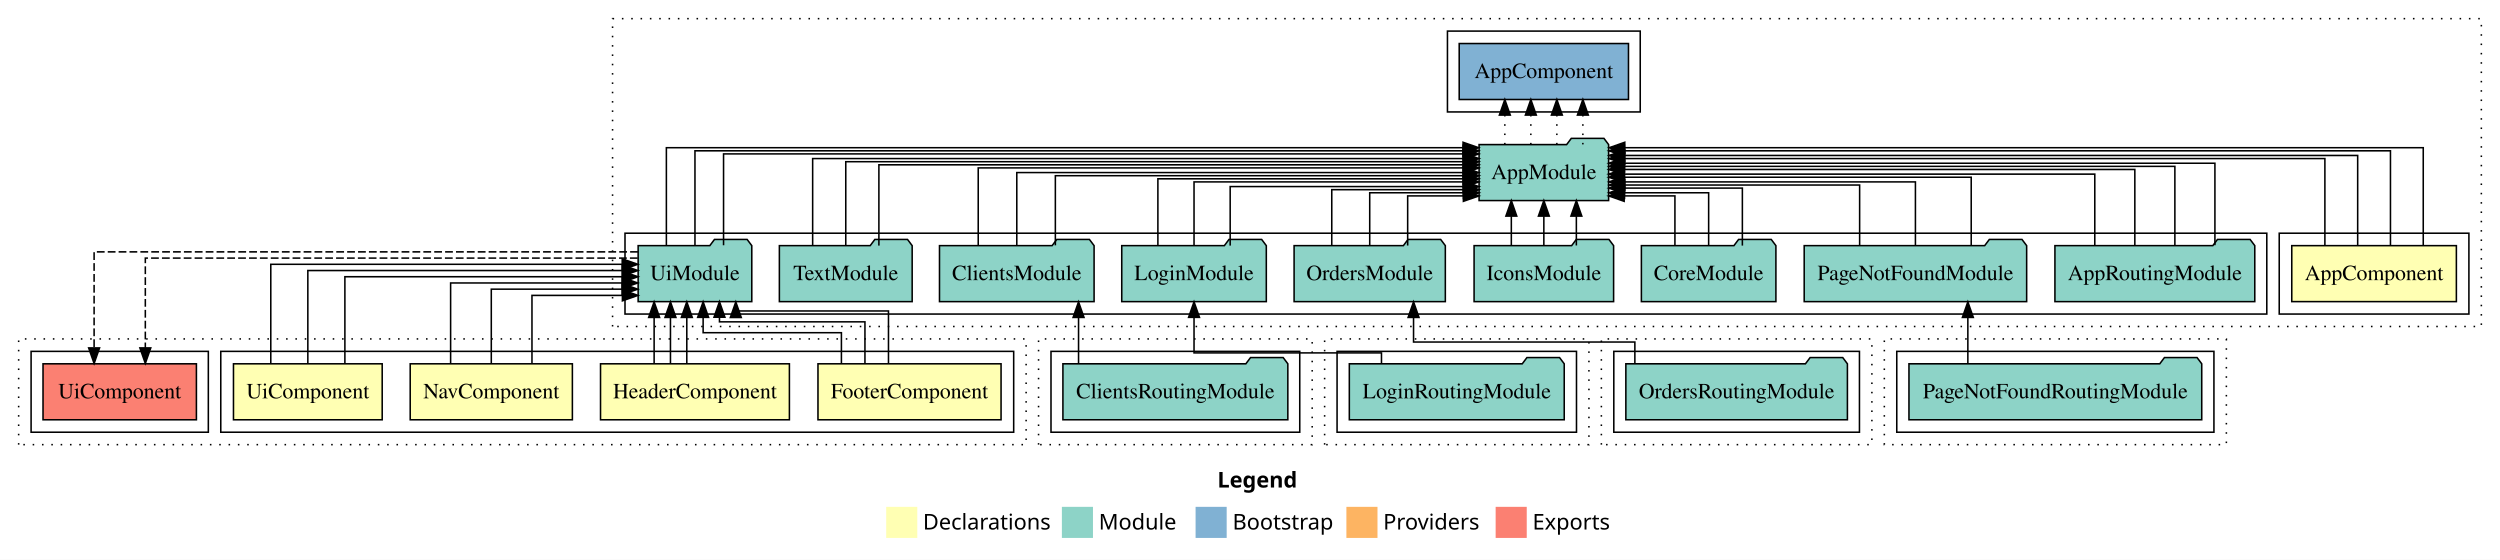
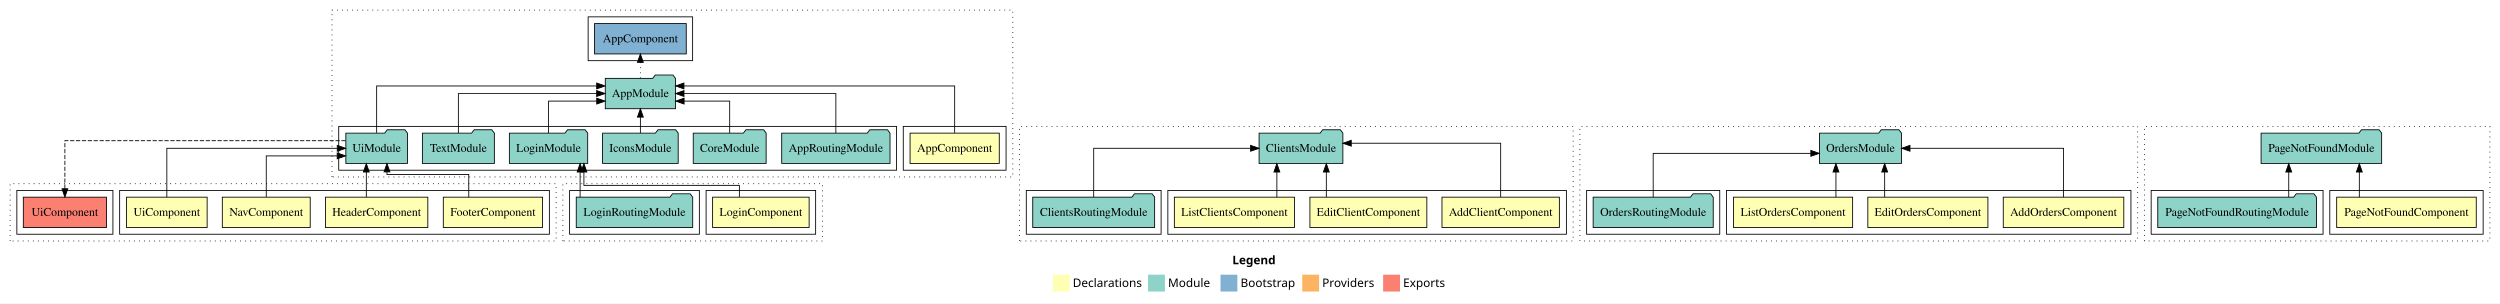
- <svg xmlns="http://www.w3.org/2000/svg" width="1608pt" height="360pt" viewBox="0.00 0.00 1608.00 360.00">
+ <svg xmlns="http://www.w3.org/2000/svg" width="2967pt" height="360pt" viewBox="0.00 0.00 2967.00 360.00">
  <g id="graph0" class="graph" transform="scale(1 1) rotate(0) translate(4 356)">
-     <polygon fill="#ffffff" stroke="transparent" points="-4,4 -4,-356 1604,-356 1604,4 -4,4" />
-     <text text-anchor="start" x="779.009" y="-42.4" font-family="sans-serif" font-weight="bold" font-size="14.00" fill="#000000">Legend</text>
-     <polygon fill="#ffffb3" stroke="transparent" points="566,-10 566,-30 586,-30 586,-10 566,-10" />
-     <text text-anchor="start" x="589.629" y="-15.4" font-family="sans-serif" font-size="14.00" fill="#000000">  Declarations</text>
-     <polygon fill="#8dd3c7" stroke="transparent" points="679,-10 679,-30 699,-30 699,-10 679,-10" />
-     <text text-anchor="start" x="702.725" y="-15.4" font-family="sans-serif" font-size="14.00" fill="#000000">  Module</text>
-     <polygon fill="#80b1d3" stroke="transparent" points="765,-10 765,-30 785,-30 785,-10 765,-10" />
-     <text text-anchor="start" x="788.781" y="-15.4" font-family="sans-serif" font-size="14.00" fill="#000000">  Bootstrap</text>
-     <polygon fill="#fdb462" stroke="transparent" points="862,-10 862,-30 882,-30 882,-10 862,-10" />
-     <text text-anchor="start" x="885.673" y="-15.4" font-family="sans-serif" font-size="14.00" fill="#000000">  Providers</text>
-     <polygon fill="#fb8072" stroke="transparent" points="958,-10 958,-30 978,-30 978,-10 958,-10" />
-     <text text-anchor="start" x="981.726" y="-15.4" font-family="sans-serif" font-size="14.00" fill="#000000">  Exports</text>
+     <polygon fill="#ffffff" stroke="transparent" points="-4,4 -4,-356 2963,-356 2963,4 -4,4" />
+     <text text-anchor="start" x="1458.509" y="-42.4" font-family="sans-serif" font-weight="bold" font-size="14.00" fill="#000000">Legend</text>
+     <polygon fill="#ffffb3" stroke="transparent" points="1245.5,-10 1245.5,-30 1265.5,-30 1265.5,-10 1245.5,-10" />
+     <text text-anchor="start" x="1269.129" y="-15.4" font-family="sans-serif" font-size="14.00" fill="#000000">  Declarations</text>
+     <polygon fill="#8dd3c7" stroke="transparent" points="1358.5,-10 1358.5,-30 1378.5,-30 1378.5,-10 1358.5,-10" />
+     <text text-anchor="start" x="1382.225" y="-15.4" font-family="sans-serif" font-size="14.00" fill="#000000">  Module</text>
+     <polygon fill="#80b1d3" stroke="transparent" points="1444.5,-10 1444.5,-30 1464.5,-30 1464.5,-10 1444.5,-10" />
+     <text text-anchor="start" x="1468.281" y="-15.4" font-family="sans-serif" font-size="14.00" fill="#000000">  Bootstrap</text>
+     <polygon fill="#fdb462" stroke="transparent" points="1541.5,-10 1541.5,-30 1561.5,-30 1561.5,-10 1541.5,-10" />
+     <text text-anchor="start" x="1565.173" y="-15.4" font-family="sans-serif" font-size="14.00" fill="#000000">  Providers</text>
+     <polygon fill="#fb8072" stroke="transparent" points="1637.5,-10 1637.5,-30 1657.5,-30 1657.5,-10 1637.5,-10" />
+     <text text-anchor="start" x="1661.226" y="-15.4" font-family="sans-serif" font-size="14.00" fill="#000000">  Exports</text>
    <g id="clust1" class="cluster">
-       <polygon fill="none" stroke="#000000" stroke-dasharray="1,5" points="390,-146 390,-344 1592,-344 1592,-146 390,-146" />
+       <polygon fill="none" stroke="#000000" stroke-dasharray="1,5" points="390,-146 390,-344 1198,-344 1198,-146 390,-146" />
    </g>
    <g id="clust2" class="cluster">
-       <polygon fill="none" stroke="#000000" points="1462,-154 1462,-206 1584,-206 1584,-154 1462,-154" />
+       <polygon fill="none" stroke="#000000" points="1068,-154 1068,-206 1190,-206 1190,-154 1068,-154" />
    </g>
    <g id="clust4" class="cluster">
-       <polygon fill="none" stroke="#000000" points="398,-154 398,-206 1454,-206 1454,-154 398,-154" />
+       <polygon fill="none" stroke="#000000" points="398,-154 398,-206 1060,-206 1060,-154 398,-154" />
    </g>
    <g id="clust6" class="cluster">
-       <polygon fill="none" stroke="#000000" points="927,-284 927,-336 1051,-336 1051,-284 927,-284" />
+       <polygon fill="none" stroke="#000000" points="694,-284 694,-336 818,-336 818,-284 694,-284" />
    </g>
    <g id="clust14" class="cluster">
-       <polygon fill="none" stroke="#000000" stroke-dasharray="1,5" points="664,-70 664,-138 840,-138 840,-70 664,-70" />
-     </g>
-     <g id="clust16" class="cluster">
-       <polygon fill="none" stroke="#000000" points="672,-78 672,-130 832,-130 832,-78 672,-78" />
-     </g>
-     <g id="clust38" class="cluster">
-       <polygon fill="none" stroke="#000000" stroke-dasharray="1,5" points="848,-70 848,-138 1018,-138 1018,-70 848,-70" />
-     </g>
-     <g id="clust40" class="cluster">
-       <polygon fill="none" stroke="#000000" points="856,-78 856,-130 1010,-130 1010,-78 856,-78" />
-     </g>
-     <g id="clust50" class="cluster">
-       <polygon fill="none" stroke="#000000" stroke-dasharray="1,5" points="1026,-70 1026,-138 1200,-138 1200,-70 1026,-70" />
-     </g>
-     <g id="clust52" class="cluster">
-       <polygon fill="none" stroke="#000000" points="1034,-78 1034,-130 1192,-130 1192,-78 1034,-78" />
-     </g>
-     <g id="clust62" class="cluster">
-       <polygon fill="none" stroke="#000000" stroke-dasharray="1,5" points="1208,-70 1208,-138 1428,-138 1428,-70 1208,-70" />
-     </g>
-     <g id="clust64" class="cluster">
-       <polygon fill="none" stroke="#000000" points="1216,-78 1216,-130 1420,-130 1420,-78 1216,-78" />
-     </g>
-     <g id="clust92" class="cluster">
+       <polygon fill="none" stroke="#000000" stroke-dasharray="1,5" points="1206,-70 1206,-206 1863,-206 1863,-70 1206,-70" />
+     </g>
+     <g id="clust15" class="cluster">
+       <polygon fill="none" stroke="#000000" points="1382,-78 1382,-130 1855,-130 1855,-78 1382,-78" />
+     </g>
+     <g id="clust19" class="cluster">
+       <polygon fill="none" stroke="#000000" points="1214,-78 1214,-130 1374,-130 1374,-78 1214,-78" />
+     </g>
+     <g id="clust41" class="cluster">
+       <polygon fill="none" stroke="#000000" stroke-dasharray="1,5" points="664,-70 664,-138 972,-138 972,-70 664,-70" />
+     </g>
+     <g id="clust42" class="cluster">
+       <polygon fill="none" stroke="#000000" points="834,-78 834,-130 964,-130 964,-78 834,-78" />
+     </g>
+     <g id="clust44" class="cluster">
+       <polygon fill="none" stroke="#000000" points="672,-78 672,-130 826,-130 826,-78 672,-78" />
+     </g>
+     <g id="clust54" class="cluster">
+       <polygon fill="none" stroke="#000000" stroke-dasharray="1,5" points="1871,-70 1871,-206 2533,-206 2533,-70 1871,-70" />
+     </g>
+     <g id="clust55" class="cluster">
+       <polygon fill="none" stroke="#000000" points="2045,-78 2045,-130 2525,-130 2525,-78 2045,-78" />
+     </g>
+     <g id="clust59" class="cluster">
+       <polygon fill="none" stroke="#000000" points="1879,-78 1879,-130 2037,-130 2037,-78 1879,-78" />
+     </g>
+     <g id="clust69" class="cluster">
+       <polygon fill="none" stroke="#000000" stroke-dasharray="1,5" points="2541,-70 2541,-206 2951,-206 2951,-70 2541,-70" />
+     </g>
+     <g id="clust70" class="cluster">
+       <polygon fill="none" stroke="#000000" points="2761,-78 2761,-130 2943,-130 2943,-78 2761,-78" />
+     </g>
+     <g id="clust72" class="cluster">
+       <polygon fill="none" stroke="#000000" points="2549,-78 2549,-130 2753,-130 2753,-78 2549,-78" />
+     </g>
+     <g id="clust100" class="cluster">
      <polygon fill="none" stroke="#000000" stroke-dasharray="1,5" points="8,-70 8,-138 656,-138 656,-70 8,-70" />
    </g>
-     <g id="clust93" class="cluster">
+     <g id="clust101" class="cluster">
      <polygon fill="none" stroke="#000000" points="138,-78 138,-130 648,-130 648,-78 138,-78" />
    </g>
-     <g id="clust99" class="cluster">
+     <g id="clust107" class="cluster">
      <polygon fill="none" stroke="#000000" points="16,-78 16,-130 130,-130 130,-78 16,-78" />
    </g>
    <g id="node1" class="node">
-       <polygon fill="#ffffb3" stroke="#000000" points="1575.94,-198 1470.06,-198 1470.06,-162 1575.94,-162 1575.94,-198" />
-       <text text-anchor="middle" x="1523" y="-175.8" font-family="Times,serif" font-size="14.00" fill="#000000">AppComponent</text>
+       <polygon fill="#ffffb3" stroke="#000000" points="1181.94,-198 1076.06,-198 1076.06,-162 1181.94,-162 1181.94,-198" />
+       <text text-anchor="middle" x="1129" y="-175.8" font-family="Times,serif" font-size="14.00" fill="#000000">AppComponent</text>
    </g>
    <g id="node2" class="node">
-       <polygon fill="#8dd3c7" stroke="#000000" points="1030.657,-263 1027.657,-267 1006.657,-267 1003.657,-263 947.343,-263 947.343,-227 1030.657,-227 1030.657,-263" />
-       <text text-anchor="middle" x="989" y="-240.8" font-family="Times,serif" font-size="14.00" fill="#000000">AppModule</text>
+       <polygon fill="#8dd3c7" stroke="#000000" points="797.657,-263 794.657,-267 773.657,-267 770.657,-263 714.343,-263 714.343,-227 797.657,-227 797.657,-263" />
+       <text text-anchor="middle" x="756" y="-240.8" font-family="Times,serif" font-size="14.00" fill="#000000">AppModule</text>
    </g>
    <g id="edge1" class="edge">
-       <path fill="none" stroke="#000000" d="M1533.544,-198.323C1533.544,-221.66 1533.544,-259 1533.544,-259 1533.544,-259 1040.825,-259 1040.825,-259" />
-       <polygon fill="#000000" stroke="#000000" points="1040.825,-255.5 1030.825,-259 1040.825,-262.5 1040.825,-255.5" />
-     </g>
-     <g id="edge12" class="edge">
-       <path fill="none" stroke="#000000" d="M1512.456,-198.011C1512.456,-220.485 1512.456,-256 1512.456,-256 1512.456,-256 1040.952,-256 1040.952,-256" />
-       <polygon fill="#000000" stroke="#000000" points="1040.952,-252.5 1030.952,-256 1040.952,-259.5 1040.952,-252.5" />
-     </g>
-     <g id="edge15" class="edge">
-       <path fill="none" stroke="#000000" d="M1554.632,-198.38C1554.632,-222.279 1554.632,-261 1554.632,-261 1554.632,-261 1041.052,-261 1041.052,-261" />
-       <polygon fill="#000000" stroke="#000000" points="1041.052,-257.5 1031.052,-261 1041.052,-264.5 1041.052,-257.5" />
-     </g>
-     <g id="edge26" class="edge">
-       <path fill="none" stroke="#000000" d="M1491.368,-198.292C1491.368,-220.206 1491.368,-254 1491.368,-254 1491.368,-254 1040.968,-254 1040.968,-254" />
-       <polygon fill="#000000" stroke="#000000" points="1040.968,-250.5 1030.968,-254 1040.967,-257.5 1040.968,-250.5" />
-     </g>
-     <g id="node12" class="node">
-       <polygon fill="#80b1d3" stroke="#000000" points="1043.439,-328 934.561,-328 934.561,-292 1043.439,-292 1043.439,-328" />
-       <text text-anchor="middle" x="989" y="-305.8" font-family="Times,serif" font-size="14.00" fill="#000000">AppComponent </text>
-     </g>
-     <g id="edge11" class="edge">
-       <path fill="none" stroke="#000000" stroke-dasharray="1,5" d="M963.903,-263.106C963.903,-263.106 963.903,-281.991 963.903,-281.991" />
-       <polygon fill="#000000" stroke="#000000" points="960.403,-281.991 963.903,-291.991 967.403,-281.991 960.403,-281.991" />
-     </g>
-     <g id="edge14" class="edge">
-       <path fill="none" stroke="#000000" stroke-dasharray="1,5" d="M997.366,-263.106C997.366,-263.106 997.366,-281.991 997.366,-281.991" />
-       <polygon fill="#000000" stroke="#000000" points="993.866,-281.991 997.366,-291.991 1000.866,-281.991 993.866,-281.991" />
-     </g>
-     <g id="edge25" class="edge">
-       <path fill="none" stroke="#000000" stroke-dasharray="1,5" d="M1014.097,-263.106C1014.097,-263.106 1014.097,-281.991 1014.097,-281.991" />
-       <polygon fill="#000000" stroke="#000000" points="1010.597,-281.991 1014.097,-291.991 1017.597,-281.991 1010.597,-281.991" />
-     </g>
-     <g id="edge36" class="edge">
-       <path fill="none" stroke="#000000" stroke-dasharray="1,5" d="M980.634,-263.106C980.634,-263.106 980.634,-281.991 980.634,-281.991" />
-       <polygon fill="#000000" stroke="#000000" points="977.135,-281.991 980.634,-291.991 984.135,-281.991 977.135,-281.991" />
+       <path fill="none" stroke="#000000" d="M1129,-198.292C1129,-220.206 1129,-254 1129,-254 1129,-254 807.702,-254 807.702,-254" />
+       <polygon fill="#000000" stroke="#000000" points="807.702,-250.5 797.702,-254 807.702,-257.5 807.702,-250.5" />
+     </g>
+     <g id="node9" class="node">
+       <polygon fill="#80b1d3" stroke="#000000" points="810.439,-328 701.561,-328 701.561,-292 810.439,-292 810.439,-328" />
+       <text text-anchor="middle" x="756" y="-305.8" font-family="Times,serif" font-size="14.00" fill="#000000">AppComponent </text>
+     </g>
+     <g id="edge8" class="edge">
+       <path fill="none" stroke="#000000" stroke-dasharray="1,5" d="M756,-263.106C756,-263.106 756,-281.991 756,-281.991" />
+       <polygon fill="#000000" stroke="#000000" points="752.5,-281.991 756,-291.991 759.5,-281.991 752.5,-281.991" />
    </g>
    <g id="node3" class="node">
-       <polygon fill="#8dd3c7" stroke="#000000" points="1446.274,-198 1443.274,-202 1422.274,-202 1419.274,-198 1317.726,-198 1317.726,-162 1446.274,-162 1446.274,-198" />
-       <text text-anchor="middle" x="1382" y="-175.8" font-family="Times,serif" font-size="14.00" fill="#000000">AppRoutingModule</text>
+       <polygon fill="#8dd3c7" stroke="#000000" points="1052.274,-198 1049.274,-202 1028.274,-202 1025.274,-198 923.726,-198 923.726,-162 1052.274,-162 1052.274,-198" />
+       <text text-anchor="middle" x="988" y="-175.8" font-family="Times,serif" font-size="14.00" fill="#000000">AppRoutingModule</text>
    </g>
    <g id="edge2" class="edge">
-       <path fill="none" stroke="#000000" d="M1420.632,-198.284C1420.632,-219.321 1420.632,-251 1420.632,-251 1420.632,-251 1040.779,-251 1040.779,-251" />
-       <polygon fill="#000000" stroke="#000000" points="1040.779,-247.5 1030.779,-251 1040.779,-254.5 1040.779,-247.5" />
-     </g>
-     <g id="edge13" class="edge">
-       <path fill="none" stroke="#000000" d="M1369.123,-198.308C1369.123,-218.145 1369.123,-247 1369.123,-247 1369.123,-247 1040.767,-247 1040.767,-247" />
-       <polygon fill="#000000" stroke="#000000" points="1040.767,-243.5 1030.767,-247 1040.767,-250.5 1040.767,-243.5" />
-     </g>
-     <g id="edge16" class="edge">
-       <path fill="none" stroke="#000000" d="M1343.368,-198.169C1343.368,-217.09 1343.368,-244 1343.368,-244 1343.368,-244 1040.693,-244 1040.693,-244" />
-       <polygon fill="#000000" stroke="#000000" points="1040.693,-240.5 1030.693,-244 1040.693,-247.5 1040.693,-240.5" />
-     </g>
-     <g id="edge27" class="edge">
-       <path fill="none" stroke="#000000" d="M1394.877,-198.129C1394.877,-218.572 1394.877,-249 1394.877,-249 1394.877,-249 1040.907,-249 1040.907,-249" />
-       <polygon fill="#000000" stroke="#000000" points="1040.907,-245.5 1030.907,-249 1040.907,-252.5 1040.907,-245.5" />
+       <path fill="none" stroke="#000000" d="M988,-198.106C988,-217.339 988,-245 988,-245 988,-245 807.745,-245 807.745,-245" />
+       <polygon fill="#000000" stroke="#000000" points="807.745,-241.5 797.745,-245 807.745,-248.5 807.745,-241.5" />
    </g>
    <g id="node4" class="node">
-       <polygon fill="#8dd3c7" stroke="#000000" points="699.718,-198 696.718,-202 675.718,-202 672.718,-198 600.282,-198 600.282,-162 699.718,-162 699.718,-198" />
-       <text text-anchor="middle" x="650" y="-175.8" font-family="Times,serif" font-size="14.00" fill="#000000">ClientsModule</text>
+       <polygon fill="#8dd3c7" stroke="#000000" points="905.262,-198 902.262,-202 881.262,-202 878.262,-198 818.738,-198 818.738,-162 905.262,-162 905.262,-198" />
+       <text text-anchor="middle" x="862" y="-175.8" font-family="Times,serif" font-size="14.00" fill="#000000">CoreModule</text>
    </g>
    <g id="edge3" class="edge">
-       <path fill="none" stroke="#000000" d="M674.804,-198.222C674.804,-216.828 674.804,-243 674.804,-243 674.804,-243 937.277,-243 937.277,-243" />
-       <polygon fill="#000000" stroke="#000000" points="937.277,-246.5 947.277,-243 937.277,-239.5 937.277,-246.5" />
-     </g>
-     <g id="edge17" class="edge">
-       <path fill="none" stroke="#000000" d="M650,-198.106C650,-217.339 650,-245 650,-245 650,-245 937.092,-245 937.092,-245" />
-       <polygon fill="#000000" stroke="#000000" points="937.092,-248.5 947.092,-245 937.092,-241.5 937.092,-248.5" />
-     </g>
-     <g id="edge28" class="edge">
-       <path fill="none" stroke="#000000" d="M625.196,-198.223C625.196,-218.365 625.196,-248 625.196,-248 625.196,-248 937.267,-248 937.267,-248" />
-       <polygon fill="#000000" stroke="#000000" points="937.267,-251.5 947.267,-248 937.267,-244.5 937.267,-251.5" />
+       <path fill="none" stroke="#000000" d="M862,-198.027C862,-214.398 862,-236 862,-236 862,-236 807.894,-236 807.894,-236" />
+       <polygon fill="#000000" stroke="#000000" points="807.894,-232.5 797.894,-236 807.894,-239.5 807.894,-232.5" />
    </g>
    <g id="node5" class="node">
-       <polygon fill="#8dd3c7" stroke="#000000" points="1138.262,-198 1135.262,-202 1114.262,-202 1111.262,-198 1051.738,-198 1051.738,-162 1138.262,-162 1138.262,-198" />
-       <text text-anchor="middle" x="1095" y="-175.8" font-family="Times,serif" font-size="14.00" fill="#000000">CoreModule</text>
+       <polygon fill="#8dd3c7" stroke="#000000" points="800.87,-198 797.87,-202 776.87,-202 773.87,-198 711.13,-198 711.13,-162 800.87,-162 800.87,-198" />
+       <text text-anchor="middle" x="756" y="-175.8" font-family="Times,serif" font-size="14.00" fill="#000000">IconsModule</text>
    </g>
    <g id="edge4" class="edge">
-       <path fill="none" stroke="#000000" d="M1073.31,-198.051C1073.31,-212.373 1073.31,-230 1073.31,-230 1073.31,-230 1040.661,-230 1040.661,-230" />
-       <polygon fill="#000000" stroke="#000000" points="1040.661,-226.5 1030.661,-230 1040.661,-233.5 1040.661,-226.5" />
-     </g>
-     <g id="edge18" class="edge">
-       <path fill="none" stroke="#000000" d="M1095,-198.187C1095,-213.182 1095,-232 1095,-232 1095,-232 1040.894,-232 1040.894,-232" />
-       <polygon fill="#000000" stroke="#000000" points="1040.894,-228.5 1030.894,-232 1040.894,-235.5 1040.894,-228.5" />
-     </g>
-     <g id="edge29" class="edge">
-       <path fill="none" stroke="#000000" d="M1116.69,-198.009C1116.69,-214.049 1116.69,-235 1116.69,-235 1116.69,-235 1040.811,-235 1040.811,-235" />
-       <polygon fill="#000000" stroke="#000000" points="1040.811,-231.5 1030.811,-235 1040.811,-238.5 1040.811,-231.5" />
+       <path fill="none" stroke="#000000" d="M756,-198.106C756,-198.106 756,-216.991 756,-216.991" />
+       <polygon fill="#000000" stroke="#000000" points="752.5,-216.991 756,-226.991 759.5,-216.991 752.5,-216.991" />
    </g>
    <g id="node6" class="node">
-       <polygon fill="#8dd3c7" stroke="#000000" points="1033.87,-198 1030.87,-202 1009.87,-202 1006.87,-198 944.13,-198 944.13,-162 1033.87,-162 1033.87,-198" />
-       <text text-anchor="middle" x="989" y="-175.8" font-family="Times,serif" font-size="14.00" fill="#000000">IconsModule</text>
+       <polygon fill="#8dd3c7" stroke="#000000" points="693.493,-198 690.493,-202 669.493,-202 666.493,-198 600.507,-198 600.507,-162 693.493,-162 693.493,-198" />
+       <text text-anchor="middle" x="647" y="-175.8" font-family="Times,serif" font-size="14.00" fill="#000000">LoginModule</text>
    </g>
    <g id="edge5" class="edge">
-       <path fill="none" stroke="#000000" d="M1009.914,-198.106C1009.914,-198.106 1009.914,-216.991 1009.914,-216.991" />
-       <polygon fill="#000000" stroke="#000000" points="1006.414,-216.991 1009.914,-226.991 1013.414,-216.991 1006.414,-216.991" />
-     </g>
-     <g id="edge19" class="edge">
-       <path fill="none" stroke="#000000" d="M968.086,-198.106C968.086,-198.106 968.086,-216.991 968.086,-216.991" />
-       <polygon fill="#000000" stroke="#000000" points="964.586,-216.991 968.086,-226.991 971.586,-216.991 964.586,-216.991" />
-     </g>
-     <g id="edge30" class="edge">
-       <path fill="none" stroke="#000000" d="M989,-198.106C989,-198.106 989,-216.991 989,-216.991" />
-       <polygon fill="#000000" stroke="#000000" points="985.5,-216.991 989,-226.991 992.5,-216.991 985.5,-216.991" />
+       <path fill="none" stroke="#000000" d="M647,-198.027C647,-214.398 647,-236 647,-236 647,-236 704.169,-236 704.169,-236" />
+       <polygon fill="#000000" stroke="#000000" points="704.169,-239.5 714.169,-236 704.169,-232.5 704.169,-239.5" />
    </g>
    <g id="node7" class="node">
-       <polygon fill="#8dd3c7" stroke="#000000" points="810.493,-198 807.493,-202 786.493,-202 783.493,-198 717.507,-198 717.507,-162 810.493,-162 810.493,-198" />
-       <text text-anchor="middle" x="764" y="-175.8" font-family="Times,serif" font-size="14.00" fill="#000000">LoginModule</text>
-     </g>
-     <g id="edge6" class="edge">
-       <path fill="none" stroke="#000000" d="M787.248,-198.027C787.248,-214.398 787.248,-236 787.248,-236 787.248,-236 937.197,-236 937.197,-236" />
-       <polygon fill="#000000" stroke="#000000" points="937.197,-239.5 947.197,-236 937.197,-232.5 937.197,-239.5" />
-     </g>
-     <g id="edge20" class="edge">
-       <path fill="none" stroke="#000000" d="M764,-198.023C764,-215.373 764,-239 764,-239 764,-239 937.207,-239 937.207,-239" />
-       <polygon fill="#000000" stroke="#000000" points="937.207,-242.5 947.207,-239 937.207,-235.5 937.207,-242.5" />
-     </g>
-     <g id="edge31" class="edge">
-       <path fill="none" stroke="#000000" d="M740.752,-198.302C740.752,-216.27 740.752,-241 740.752,-241 740.752,-241 937.169,-241 937.169,-241" />
-       <polygon fill="#000000" stroke="#000000" points="937.169,-244.5 947.169,-241 937.169,-237.5 937.169,-244.5" />
-     </g>
-     <g id="node8" class="node">
-       <polygon fill="#8dd3c7" stroke="#000000" points="925.638,-198 922.638,-202 901.638,-202 898.638,-198 828.362,-198 828.362,-162 925.638,-162 925.638,-198" />
-       <text text-anchor="middle" x="877" y="-175.8" font-family="Times,serif" font-size="14.00" fill="#000000">OrdersModule</text>
-     </g>
-     <g id="edge7" class="edge">
-       <path fill="none" stroke="#000000" d="M877,-198.187C877,-213.182 877,-232 877,-232 877,-232 937.295,-232 937.295,-232" />
-       <polygon fill="#000000" stroke="#000000" points="937.295,-235.5 947.295,-232 937.295,-228.5 937.295,-235.5" />
-     </g>
-     <g id="edge21" class="edge">
-       <path fill="none" stroke="#000000" d="M852.591,-198.282C852.591,-213.948 852.591,-234 852.591,-234 852.591,-234 937.332,-234 937.332,-234" />
-       <polygon fill="#000000" stroke="#000000" points="937.332,-237.5 947.332,-234 937.332,-230.5 937.332,-237.5" />
-     </g>
-     <g id="edge32" class="edge">
-       <path fill="none" stroke="#000000" d="M901.409,-198.051C901.409,-212.373 901.409,-230 901.409,-230 901.409,-230 937.257,-230 937.257,-230" />
-       <polygon fill="#000000" stroke="#000000" points="937.257,-233.5 947.257,-230 937.257,-226.5 937.257,-233.5" />
-     </g>
-     <g id="node9" class="node">
-       <polygon fill="#8dd3c7" stroke="#000000" points="1299.542,-198 1296.542,-202 1275.542,-202 1272.542,-198 1156.458,-198 1156.458,-162 1299.542,-162 1299.542,-198" />
-       <text text-anchor="middle" x="1228" y="-175.8" font-family="Times,serif" font-size="14.00" fill="#000000">PageNotFoundModule</text>
-     </g>
-     <g id="edge8" class="edge">
-       <path fill="none" stroke="#000000" d="M1263.885,-198.267C1263.885,-216.555 1263.885,-242 1263.885,-242 1263.885,-242 1040.749,-242 1040.749,-242" />
-       <polygon fill="#000000" stroke="#000000" points="1040.749,-238.5 1030.749,-242 1040.749,-245.5 1040.749,-238.5" />
-     </g>
-     <g id="edge22" class="edge">
-       <path fill="none" stroke="#000000" d="M1228,-198.023C1228,-215.373 1228,-239 1228,-239 1228,-239 1040.904,-239 1040.904,-239" />
-       <polygon fill="#000000" stroke="#000000" points="1040.904,-235.5 1030.904,-239 1040.904,-242.5 1040.904,-235.5" />
-     </g>
-     <g id="edge33" class="edge">
-       <path fill="none" stroke="#000000" d="M1192.115,-198.035C1192.115,-214.734 1192.115,-237 1192.115,-237 1192.115,-237 1041.085,-237 1041.085,-237" />
-       <polygon fill="#000000" stroke="#000000" points="1041.085,-233.5 1031.085,-237 1041.085,-240.5 1041.085,-233.5" />
-     </g>
-     <g id="node10" class="node">
      <polygon fill="#8dd3c7" stroke="#000000" points="582.708,-198 579.708,-202 558.708,-202 555.708,-198 497.292,-198 497.292,-162 582.708,-162 582.708,-198" />
      <text text-anchor="middle" x="540" y="-175.8" font-family="Times,serif" font-size="14.00" fill="#000000">TextModule</text>
    </g>
-     <g id="edge9" class="edge">
-       <path fill="none" stroke="#000000" d="M540,-198.169C540,-219.498 540,-252 540,-252 540,-252 937.162,-252 937.162,-252" />
-       <polygon fill="#000000" stroke="#000000" points="937.162,-255.5 947.162,-252 937.162,-248.5 937.162,-255.5" />
-     </g>
-     <g id="edge23" class="edge">
-       <path fill="none" stroke="#000000" d="M561.302,-198.027C561.302,-218.767 561.302,-250 561.302,-250 561.302,-250 937.212,-250 937.212,-250" />
-       <polygon fill="#000000" stroke="#000000" points="937.212,-253.5 947.212,-250 937.212,-246.5 937.212,-253.5" />
-     </g>
-     <g id="edge34" class="edge">
-       <path fill="none" stroke="#000000" d="M518.698,-198.292C518.698,-220.206 518.698,-254 518.698,-254 518.698,-254 937.264,-254 937.264,-254" />
-       <polygon fill="#000000" stroke="#000000" points="937.264,-257.5 947.264,-254 937.264,-250.5 937.264,-257.5" />
-     </g>
-     <g id="node11" class="node">
+     <g id="edge6" class="edge">
+       <path fill="none" stroke="#000000" d="M540,-198.106C540,-217.339 540,-245 540,-245 540,-245 704.097,-245 704.097,-245" />
+       <polygon fill="#000000" stroke="#000000" points="704.097,-248.5 714.097,-245 704.097,-241.5 704.097,-248.5" />
+     </g>
+     <g id="node8" class="node">
      <polygon fill="#8dd3c7" stroke="#000000" points="479.548,-198 476.548,-202 455.548,-202 452.548,-198 406.452,-198 406.452,-162 479.548,-162 479.548,-198" />
      <text text-anchor="middle" x="443" y="-175.8" font-family="Times,serif" font-size="14.00" fill="#000000">UiModule</text>
    </g>
-     <g id="edge10" class="edge">
-       <path fill="none" stroke="#000000" d="M424.613,-198.38C424.613,-222.279 424.613,-261 424.613,-261 424.613,-261 937.04,-261 937.04,-261" />
-       <polygon fill="#000000" stroke="#000000" points="937.04,-264.5 947.04,-261 937.04,-257.5 937.04,-264.5" />
-     </g>
-     <g id="edge24" class="edge">
-       <path fill="none" stroke="#000000" d="M443,-198.323C443,-221.66 443,-259 443,-259 443,-259 937.063,-259 937.063,-259" />
-       <polygon fill="#000000" stroke="#000000" points="937.063,-262.5 947.063,-259 937.063,-255.5 937.063,-262.5" />
-     </g>
-     <g id="edge35" class="edge">
-       <path fill="none" stroke="#000000" d="M461.387,-198.248C461.387,-221.018 461.387,-257 461.387,-257 461.387,-257 937.158,-257 937.158,-257" />
-       <polygon fill="#000000" stroke="#000000" points="937.158,-260.5 947.158,-257 937.158,-253.5 937.158,-260.5" />
-     </g>
-     <g id="node21" class="node">
+     <g id="edge7" class="edge">
+       <path fill="none" stroke="#000000" d="M443,-198.292C443,-220.206 443,-254 443,-254 443,-254 704.112,-254 704.112,-254" />
+       <polygon fill="#000000" stroke="#000000" points="704.112,-257.5 714.112,-254 704.112,-250.5 704.112,-257.5" />
+     </g>
+     <g id="node29" class="node">
      <polygon fill="#fb8072" stroke="#000000" points="122.33,-122 23.67,-122 23.67,-86 122.33,-86 122.33,-122" />
      <text text-anchor="middle" x="73" y="-99.8" font-family="Times,serif" font-size="14.00" fill="#000000">UiComponent </text>
    </g>
-     <g id="edge45" class="edge">
-       <path fill="none" stroke="#000000" stroke-dasharray="5,2" d="M406.293,-194C309.824,-194 56.528,-194 56.528,-194 56.528,-194 56.528,-132.213 56.528,-132.213" />
-       <polygon fill="#000000" stroke="#000000" points="60.029,-132.213 56.528,-122.213 53.029,-132.213 60.029,-132.213" />
-     </g>
-     <g id="edge54" class="edge">
-       <path fill="none" stroke="#000000" stroke-dasharray="5,2" d="M406.167,-190C315.619,-190 89.472,-190 89.472,-190 89.472,-190 89.472,-132.238 89.472,-132.238" />
-       <polygon fill="#000000" stroke="#000000" points="92.972,-132.238 89.472,-122.238 85.972,-132.238 92.972,-132.238" />
+     <g id="edge25" class="edge">
+       <path fill="none" stroke="#000000" stroke-dasharray="5,2" d="M406.17,-189C312.583,-189 73,-189 73,-189 73,-189 73,-132.026 73,-132.026" />
+       <polygon fill="#000000" stroke="#000000" points="76.5,-132.026 73,-122.026 69.5,-132.026 76.5,-132.026" />
+     </g>
+     <g id="node10" class="node">
+       <polygon fill="#ffffb3" stroke="#000000" points="1846.662,-122 1707.338,-122 1707.338,-86 1846.662,-86 1846.662,-122" />
+       <text text-anchor="middle" x="1777" y="-99.8" font-family="Times,serif" font-size="14.00" fill="#000000">AddClientComponent</text>
    </g>
    <g id="node13" class="node">
-       <polygon fill="#8dd3c7" stroke="#000000" points="824.336,-122 821.336,-126 800.336,-126 797.336,-122 679.664,-122 679.664,-86 824.336,-86 824.336,-122" />
-       <text text-anchor="middle" x="752" y="-99.8" font-family="Times,serif" font-size="14.00" fill="#000000">ClientsRoutingModule</text>
-     </g>
-     <g id="edge37" class="edge">
-       <path fill="none" stroke="#000000" d="M689.721,-122.011C689.721,-122.011 689.721,-151.855 689.721,-151.855" />
-       <polygon fill="#000000" stroke="#000000" points="686.221,-151.855 689.721,-161.855 693.221,-151.855 686.221,-151.855" />
+       <polygon fill="#8dd3c7" stroke="#000000" points="1589.718,-198 1586.718,-202 1565.718,-202 1562.718,-198 1490.282,-198 1490.282,-162 1589.718,-162 1589.718,-198" />
+       <text text-anchor="middle" x="1540" y="-175.8" font-family="Times,serif" font-size="14.00" fill="#000000">ClientsModule</text>
+     </g>
+     <g id="edge9" class="edge">
+       <path fill="none" stroke="#000000" d="M1777,-122.198C1777,-146.356 1777,-186 1777,-186 1777,-186 1599.683,-186 1599.683,-186" />
+       <polygon fill="#000000" stroke="#000000" points="1599.683,-182.5 1589.683,-186 1599.683,-189.5 1599.683,-182.5" />
+     </g>
+     <g id="node11" class="node">
+       <polygon fill="#ffffb3" stroke="#000000" points="1689.389,-122 1550.611,-122 1550.611,-86 1689.389,-86 1689.389,-122" />
+       <text text-anchor="middle" x="1620" y="-99.8" font-family="Times,serif" font-size="14.00" fill="#000000">EditClientComponent</text>
+     </g>
+     <g id="edge10" class="edge">
+       <path fill="none" stroke="#000000" d="M1570.082,-122.011C1570.082,-122.011 1570.082,-151.855 1570.082,-151.855" />
+       <polygon fill="#000000" stroke="#000000" points="1566.582,-151.855 1570.082,-161.855 1573.582,-151.855 1566.582,-151.855" />
+     </g>
+     <g id="node12" class="node">
+       <polygon fill="#ffffb3" stroke="#000000" points="1532.279,-122 1389.721,-122 1389.721,-86 1532.279,-86 1532.279,-122" />
+       <text text-anchor="middle" x="1461" y="-99.8" font-family="Times,serif" font-size="14.00" fill="#000000">ListClientsComponent</text>
+     </g>
+     <g id="edge11" class="edge">
+       <path fill="none" stroke="#000000" d="M1511.39,-122.011C1511.39,-122.011 1511.39,-151.855 1511.39,-151.855" />
+       <polygon fill="#000000" stroke="#000000" points="1507.89,-151.855 1511.39,-161.855 1514.89,-151.855 1507.89,-151.855" />
    </g>
    <g id="node14" class="node">
-       <polygon fill="#8dd3c7" stroke="#000000" points="1002.111,-122 999.111,-126 978.111,-126 975.111,-122 863.889,-122 863.889,-86 1002.111,-86 1002.111,-122" />
-       <text text-anchor="middle" x="933" y="-99.8" font-family="Times,serif" font-size="14.00" fill="#000000">LoginRoutingModule</text>
-     </g>
-     <g id="edge38" class="edge">
-       <path fill="none" stroke="#000000" d="M884.569,-122.169C884.569,-126.046 884.569,-129 884.569,-129 884.569,-129 764,-129 764,-129 764,-129 764,-151.876 764,-151.876" />
-       <polygon fill="#000000" stroke="#000000" points="760.5,-151.876 764,-161.876 767.5,-151.876 760.5,-151.876" />
+       <polygon fill="#8dd3c7" stroke="#000000" points="1366.336,-122 1363.336,-126 1342.336,-126 1339.336,-122 1221.664,-122 1221.664,-86 1366.336,-86 1366.336,-122" />
+       <text text-anchor="middle" x="1294" y="-99.8" font-family="Times,serif" font-size="14.00" fill="#000000">ClientsRoutingModule</text>
+     </g>
+     <g id="edge12" class="edge">
+       <path fill="none" stroke="#000000" d="M1294,-122.011C1294,-144.485 1294,-180 1294,-180 1294,-180 1480.218,-180 1480.218,-180" />
+       <polygon fill="#000000" stroke="#000000" points="1480.218,-183.5 1490.218,-180 1480.218,-176.5 1480.218,-183.5" />
    </g>
    <g id="node15" class="node">
-       <polygon fill="#8dd3c7" stroke="#000000" points="1184.255,-122 1181.255,-126 1160.255,-126 1157.255,-122 1041.745,-122 1041.745,-86 1184.255,-86 1184.255,-122" />
-       <text text-anchor="middle" x="1113" y="-99.8" font-family="Times,serif" font-size="14.00" fill="#000000">OrdersRoutingModule</text>
-     </g>
-     <g id="edge39" class="edge">
-       <path fill="none" stroke="#000000" d="M1047.544,-122.243C1047.544,-129.43 1047.544,-136 1047.544,-136 1047.544,-136 905.194,-136 905.194,-136 905.194,-136 905.194,-151.85 905.194,-151.85" />
-       <polygon fill="#000000" stroke="#000000" points="901.694,-151.849 905.194,-161.85 908.694,-151.85 901.694,-151.849" />
+       <polygon fill="#ffffb3" stroke="#000000" points="956.276,-122 841.724,-122 841.724,-86 956.276,-86 956.276,-122" />
+       <text text-anchor="middle" x="899" y="-99.8" font-family="Times,serif" font-size="14.00" fill="#000000">LoginComponent</text>
+     </g>
+     <g id="edge13" class="edge">
+       <path fill="none" stroke="#000000" d="M873.496,-122.243C873.496,-129.43 873.496,-136 873.496,-136 873.496,-136 688.979,-136 688.979,-136 688.979,-136 688.979,-151.85 688.979,-151.85" />
+       <polygon fill="#000000" stroke="#000000" points="685.479,-151.849 688.979,-161.85 692.479,-151.85 685.479,-151.849" />
    </g>
    <g id="node16" class="node">
-       <polygon fill="#8dd3c7" stroke="#000000" points="1412.159,-122 1409.159,-126 1388.159,-126 1385.159,-122 1223.841,-122 1223.841,-86 1412.159,-86 1412.159,-122" />
-       <text text-anchor="middle" x="1318" y="-99.8" font-family="Times,serif" font-size="14.00" fill="#000000">PageNotFoundRoutingModule</text>
-     </g>
-     <g id="edge40" class="edge">
-       <path fill="none" stroke="#000000" d="M1261.721,-122.011C1261.721,-122.011 1261.721,-151.855 1261.721,-151.855" />
-       <polygon fill="#000000" stroke="#000000" points="1258.221,-151.855 1261.721,-161.855 1265.221,-151.855 1258.221,-151.855" />
+       <polygon fill="#8dd3c7" stroke="#000000" points="818.111,-122 815.111,-126 794.111,-126 791.111,-122 679.889,-122 679.889,-86 818.111,-86 818.111,-122" />
+       <text text-anchor="middle" x="749" y="-99.8" font-family="Times,serif" font-size="14.00" fill="#000000">LoginRoutingModule</text>
+     </g>
+     <g id="edge14" class="edge">
+       <path fill="none" stroke="#000000" d="M684.462,-122.011C684.462,-122.011 684.462,-151.855 684.462,-151.855" />
+       <polygon fill="#000000" stroke="#000000" points="680.962,-151.855 684.462,-161.855 687.962,-151.855 680.962,-151.855" />
    </g>
    <g id="node17" class="node">
+       <polygon fill="#ffffb3" stroke="#000000" points="2516.527,-122 2373.473,-122 2373.473,-86 2516.527,-86 2516.527,-122" />
+       <text text-anchor="middle" x="2445" y="-99.8" font-family="Times,serif" font-size="14.00" fill="#000000">AddOrdersComponent</text>
+     </g>
+     <g id="node20" class="node">
+       <polygon fill="#8dd3c7" stroke="#000000" points="2252.637,-198 2249.637,-202 2228.637,-202 2225.637,-198 2155.363,-198 2155.363,-162 2252.637,-162 2252.637,-198" />
+       <text text-anchor="middle" x="2204" y="-175.8" font-family="Times,serif" font-size="14.00" fill="#000000">OrdersModule</text>
+     </g>
+     <g id="edge15" class="edge">
+       <path fill="none" stroke="#000000" d="M2445,-122.011C2445,-144.485 2445,-180 2445,-180 2445,-180 2262.77,-180 2262.77,-180" />
+       <polygon fill="#000000" stroke="#000000" points="2262.77,-176.5 2252.77,-180 2262.77,-183.5 2262.77,-176.5" />
+     </g>
+     <g id="node18" class="node">
+       <polygon fill="#ffffb3" stroke="#000000" points="2355.253,-122 2212.747,-122 2212.747,-86 2355.253,-86 2355.253,-122" />
+       <text text-anchor="middle" x="2284" y="-99.8" font-family="Times,serif" font-size="14.00" fill="#000000">EditOrdersComponent</text>
+     </g>
+     <g id="edge16" class="edge">
+       <path fill="none" stroke="#000000" d="M2232.721,-122.011C2232.721,-122.011 2232.721,-151.855 2232.721,-151.855" />
+       <polygon fill="#000000" stroke="#000000" points="2229.221,-151.855 2232.721,-161.855 2236.221,-151.855 2229.221,-151.855" />
+     </g>
+     <g id="node19" class="node">
+       <polygon fill="#ffffb3" stroke="#000000" points="2194.698,-122 2053.302,-122 2053.302,-86 2194.698,-86 2194.698,-122" />
+       <text text-anchor="middle" x="2124" y="-99.8" font-family="Times,serif" font-size="14.00" fill="#000000">ListOrdersComponent</text>
+     </g>
+     <g id="edge17" class="edge">
+       <path fill="none" stroke="#000000" d="M2174.89,-122.011C2174.89,-122.011 2174.89,-151.855 2174.89,-151.855" />
+       <polygon fill="#000000" stroke="#000000" points="2171.39,-151.855 2174.89,-161.855 2178.39,-151.855 2171.39,-151.855" />
+     </g>
+     <g id="node21" class="node">
+       <polygon fill="#8dd3c7" stroke="#000000" points="2029.255,-122 2026.255,-126 2005.255,-126 2002.255,-122 1886.745,-122 1886.745,-86 2029.255,-86 2029.255,-122" />
+       <text text-anchor="middle" x="1958" y="-99.8" font-family="Times,serif" font-size="14.00" fill="#000000">OrdersRoutingModule</text>
+     </g>
+     <g id="edge18" class="edge">
+       <path fill="none" stroke="#000000" d="M1958,-122.027C1958,-142.767 1958,-174 1958,-174 1958,-174 2145.104,-174 2145.104,-174" />
+       <polygon fill="#000000" stroke="#000000" points="2145.104,-177.5 2155.104,-174 2145.104,-170.5 2145.104,-177.5" />
+     </g>
+     <g id="node22" class="node">
+       <polygon fill="#ffffb3" stroke="#000000" points="2934.824,-122 2769.176,-122 2769.176,-86 2934.824,-86 2934.824,-122" />
+       <text text-anchor="middle" x="2852" y="-99.8" font-family="Times,serif" font-size="14.00" fill="#000000">PageNotFoundComponent</text>
+     </g>
+     <g id="node23" class="node">
+       <polygon fill="#8dd3c7" stroke="#000000" points="2822.542,-198 2819.542,-202 2798.542,-202 2795.542,-198 2679.458,-198 2679.458,-162 2822.542,-162 2822.542,-198" />
+       <text text-anchor="middle" x="2751" y="-175.8" font-family="Times,serif" font-size="14.00" fill="#000000">PageNotFoundModule</text>
+     </g>
+     <g id="edge19" class="edge">
+       <path fill="none" stroke="#000000" d="M2796.054,-122.011C2796.054,-122.011 2796.054,-151.855 2796.054,-151.855" />
+       <polygon fill="#000000" stroke="#000000" points="2792.554,-151.855 2796.054,-161.855 2799.554,-151.855 2792.554,-151.855" />
+     </g>
+     <g id="node24" class="node">
+       <polygon fill="#8dd3c7" stroke="#000000" points="2745.16,-122 2742.16,-126 2721.16,-126 2718.16,-122 2556.84,-122 2556.84,-86 2745.16,-86 2745.16,-122" />
+       <text text-anchor="middle" x="2651" y="-99.8" font-family="Times,serif" font-size="14.00" fill="#000000">PageNotFoundRoutingModule</text>
+     </g>
+     <g id="edge20" class="edge">
+       <path fill="none" stroke="#000000" d="M2712.28,-122.011C2712.28,-122.011 2712.28,-151.855 2712.28,-151.855" />
+       <polygon fill="#000000" stroke="#000000" points="2708.78,-151.855 2712.28,-161.855 2715.78,-151.855 2708.78,-151.855" />
+     </g>
+     <g id="node25" class="node">
      <polygon fill="#ffffb3" stroke="#000000" points="639.881,-122 522.119,-122 522.119,-86 639.881,-86 639.881,-122" />
      <text text-anchor="middle" x="581" y="-99.8" font-family="Times,serif" font-size="14.00" fill="#000000">FooterComponent</text>
    </g>
-     <g id="edge41" class="edge">
-       <path fill="none" stroke="#000000" d="M552.332,-122.044C552.332,-134.563 552.332,-149 552.332,-149 552.332,-149 458.76,-149 458.76,-149 458.76,-149 458.76,-151.967 458.76,-151.967" />
-       <polygon fill="#000000" stroke="#000000" points="455.26,-151.967 458.76,-161.967 462.26,-151.967 455.26,-151.967" />
-     </g>
-     <g id="edge46" class="edge">
-       <path fill="none" stroke="#000000" d="M537.196,-122.11C537.196,-131.897 537.196,-142 537.196,-142 537.196,-142 448.253,-142 448.253,-142 448.253,-142 448.253,-151.89 448.253,-151.89" />
-       <polygon fill="#000000" stroke="#000000" points="444.753,-151.89 448.253,-161.89 451.753,-151.89 444.753,-151.89" />
-     </g>
-     <g id="edge50" class="edge">
-       <path fill="none" stroke="#000000" d="M567.468,-122.187C567.468,-137.182 567.468,-156 567.468,-156 567.468,-156 469.267,-156 469.267,-156 469.267,-156 469.267,-156.581 469.267,-156.581" />
-       <polygon fill="#000000" stroke="#000000" points="465.767,-151.81 469.267,-161.81 472.767,-151.81 465.767,-151.81" />
-     </g>
-     <g id="node18" class="node">
+     <g id="edge21" class="edge">
+       <path fill="none" stroke="#000000" d="M552.332,-122.044C552.332,-134.563 552.332,-149 552.332,-149 552.332,-149 455.258,-149 455.258,-149 455.258,-149 455.258,-151.967 455.258,-151.967" />
+       <polygon fill="#000000" stroke="#000000" points="451.758,-151.967 455.258,-161.967 458.758,-151.967 451.758,-151.967" />
+     </g>
+     <g id="node26" class="node">
      <polygon fill="#ffffb3" stroke="#000000" points="503.744,-122 382.256,-122 382.256,-86 503.744,-86 503.744,-122" />
      <text text-anchor="middle" x="443" y="-99.8" font-family="Times,serif" font-size="14.00" fill="#000000">HeaderComponent</text>
    </g>
-     <g id="edge42" class="edge">
-       <path fill="none" stroke="#000000" d="M437.747,-122.011C437.747,-122.011 437.747,-151.855 437.747,-151.855" />
-       <polygon fill="#000000" stroke="#000000" points="434.247,-151.855 437.747,-161.855 441.247,-151.855 434.247,-151.855" />
-     </g>
-     <g id="edge47" class="edge">
-       <path fill="none" stroke="#000000" d="M427.24,-122.011C427.24,-122.011 427.24,-151.855 427.24,-151.855" />
-       <polygon fill="#000000" stroke="#000000" points="423.74,-151.855 427.24,-161.855 430.74,-151.855 423.74,-151.855" />
-     </g>
-     <g id="edge51" class="edge">
-       <path fill="none" stroke="#000000" d="M416.733,-122.011C416.733,-122.011 416.733,-151.855 416.733,-151.855" />
-       <polygon fill="#000000" stroke="#000000" points="413.233,-151.855 416.733,-161.855 420.233,-151.855 413.233,-151.855" />
-     </g>
-     <g id="node19" class="node">
+     <g id="edge22" class="edge">
+       <path fill="none" stroke="#000000" d="M430.742,-122.011C430.742,-122.011 430.742,-151.855 430.742,-151.855" />
+       <polygon fill="#000000" stroke="#000000" points="427.242,-151.855 430.742,-161.855 434.242,-151.855 427.242,-151.855" />
+     </g>
+     <g id="node27" class="node">
      <polygon fill="#ffffb3" stroke="#000000" points="364.154,-122 259.846,-122 259.846,-86 364.154,-86 364.154,-122" />
      <text text-anchor="middle" x="312" y="-99.8" font-family="Times,serif" font-size="14.00" fill="#000000">NavComponent</text>
    </g>
-     <g id="edge43" class="edge">
-       <path fill="none" stroke="#000000" d="M312,-122.035C312,-141.576 312,-170 312,-170 312,-170 396.161,-170 396.161,-170" />
-       <polygon fill="#000000" stroke="#000000" points="396.161,-173.5 406.161,-170 396.161,-166.5 396.161,-173.5" />
-     </g>
-     <g id="edge48" class="edge">
-       <path fill="none" stroke="#000000" d="M338.163,-122.267C338.163,-140.555 338.163,-166 338.163,-166 338.163,-166 396.333,-166 396.333,-166" />
-       <polygon fill="#000000" stroke="#000000" points="396.333,-169.5 406.333,-166 396.333,-162.5 396.333,-169.5" />
-     </g>
-     <g id="edge52" class="edge">
-       <path fill="none" stroke="#000000" d="M285.837,-122.027C285.837,-142.767 285.837,-174 285.837,-174 285.837,-174 396.152,-174 396.152,-174" />
-       <polygon fill="#000000" stroke="#000000" points="396.152,-177.5 406.152,-174 396.152,-170.5 396.152,-177.5" />
-     </g>
-     <g id="node20" class="node">
+     <g id="edge23" class="edge">
+       <path fill="none" stroke="#000000" d="M312,-122.308C312,-142.145 312,-171 312,-171 312,-171 396.161,-171 396.161,-171" />
+       <polygon fill="#000000" stroke="#000000" points="396.161,-174.5 406.161,-171 396.161,-167.5 396.161,-174.5" />
+     </g>
+     <g id="node28" class="node">
      <polygon fill="#ffffb3" stroke="#000000" points="241.83,-122 146.17,-122 146.17,-86 241.83,-86 241.83,-122" />
      <text text-anchor="middle" x="194" y="-99.8" font-family="Times,serif" font-size="14.00" fill="#000000">UiComponent</text>
    </g>
-     <g id="edge44" class="edge">
-       <path fill="none" stroke="#000000" d="M170.168,-122.198C170.168,-146.356 170.168,-186 170.168,-186 170.168,-186 396.205,-186 396.205,-186" />
-       <polygon fill="#000000" stroke="#000000" points="396.205,-189.5 406.205,-186 396.205,-182.5 396.205,-189.5" />
-     </g>
-     <g id="edge49" class="edge">
-       <path fill="none" stroke="#000000" d="M217.832,-122.292C217.832,-144.206 217.832,-178 217.832,-178 217.832,-178 396.322,-178 396.322,-178" />
-       <polygon fill="#000000" stroke="#000000" points="396.322,-181.5 406.322,-178 396.322,-174.5 396.322,-181.5" />
-     </g>
-     <g id="edge53" class="edge">
-       <path fill="none" stroke="#000000" d="M194,-122.091C194,-145.133 194,-182 194,-182 194,-182 396.259,-182 396.259,-182" />
-       <polygon fill="#000000" stroke="#000000" points="396.259,-185.5 406.259,-182 396.259,-178.5 396.259,-185.5" />
+     <g id="edge24" class="edge">
+       <path fill="none" stroke="#000000" d="M194,-122.011C194,-144.485 194,-180 194,-180 194,-180 396.259,-180 396.259,-180" />
+       <polygon fill="#000000" stroke="#000000" points="396.259,-183.5 406.259,-180 396.259,-176.5 396.259,-183.5" />
    </g>
  </g>
</svg>
